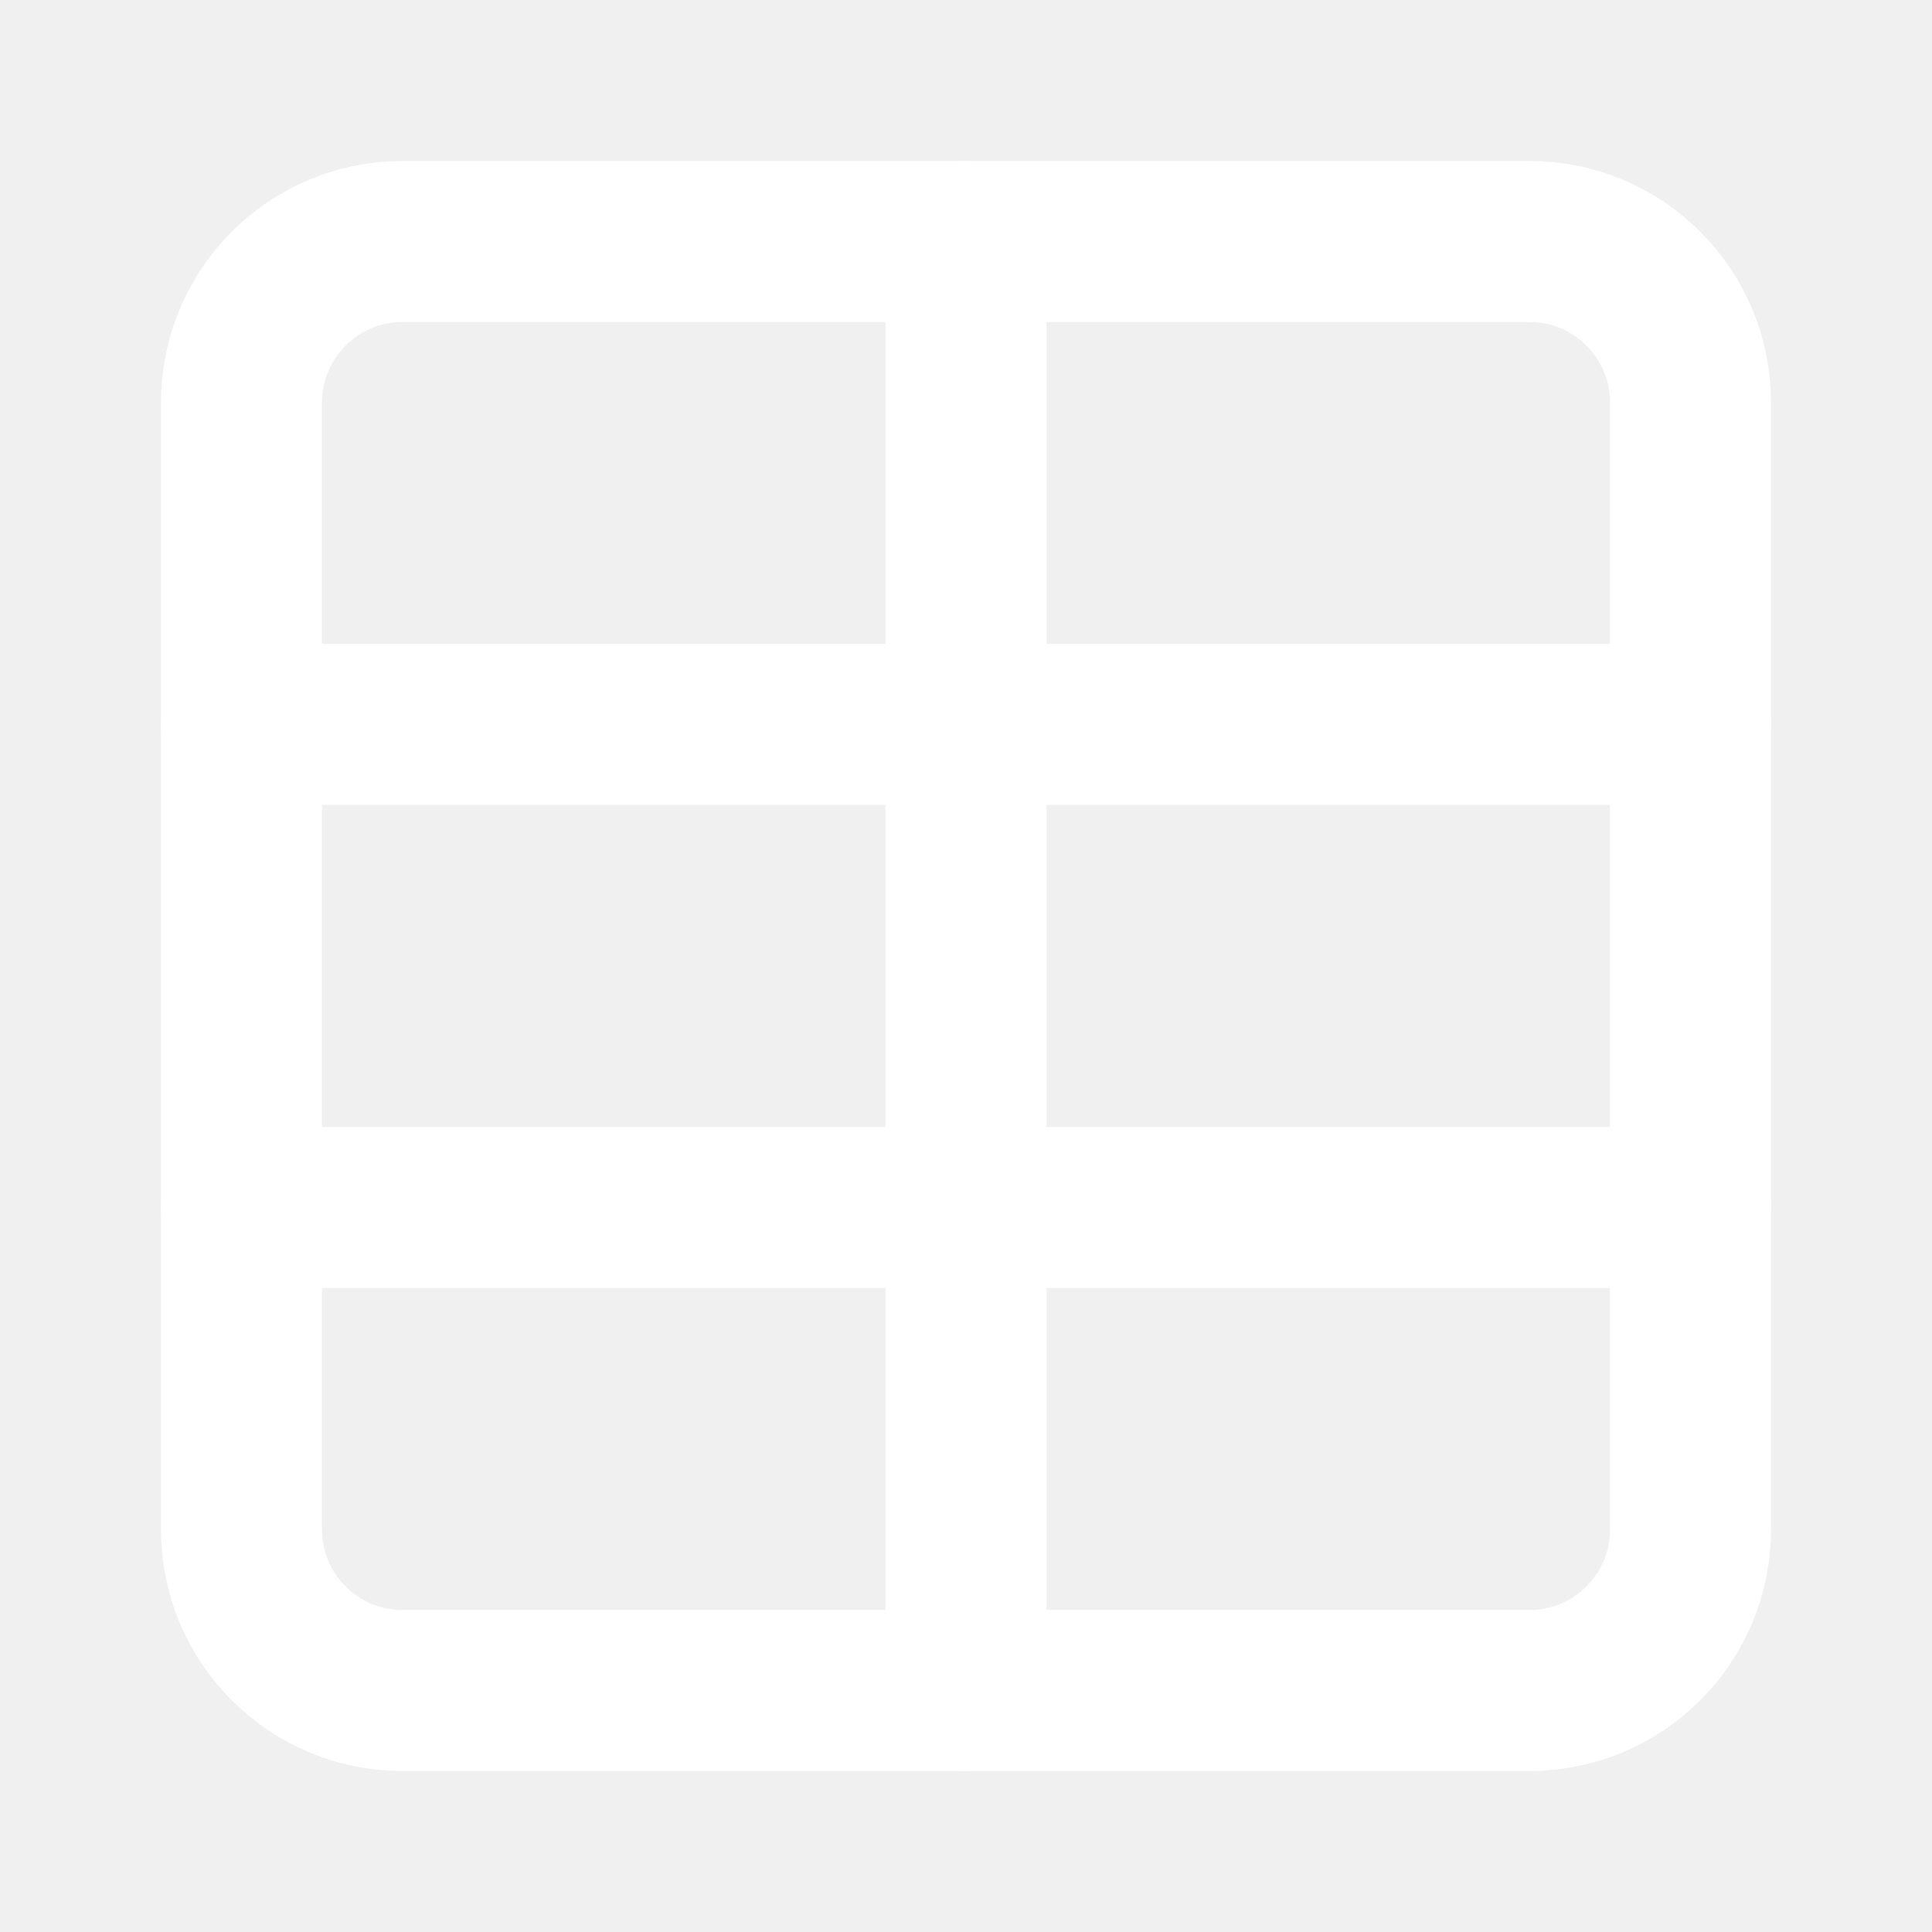
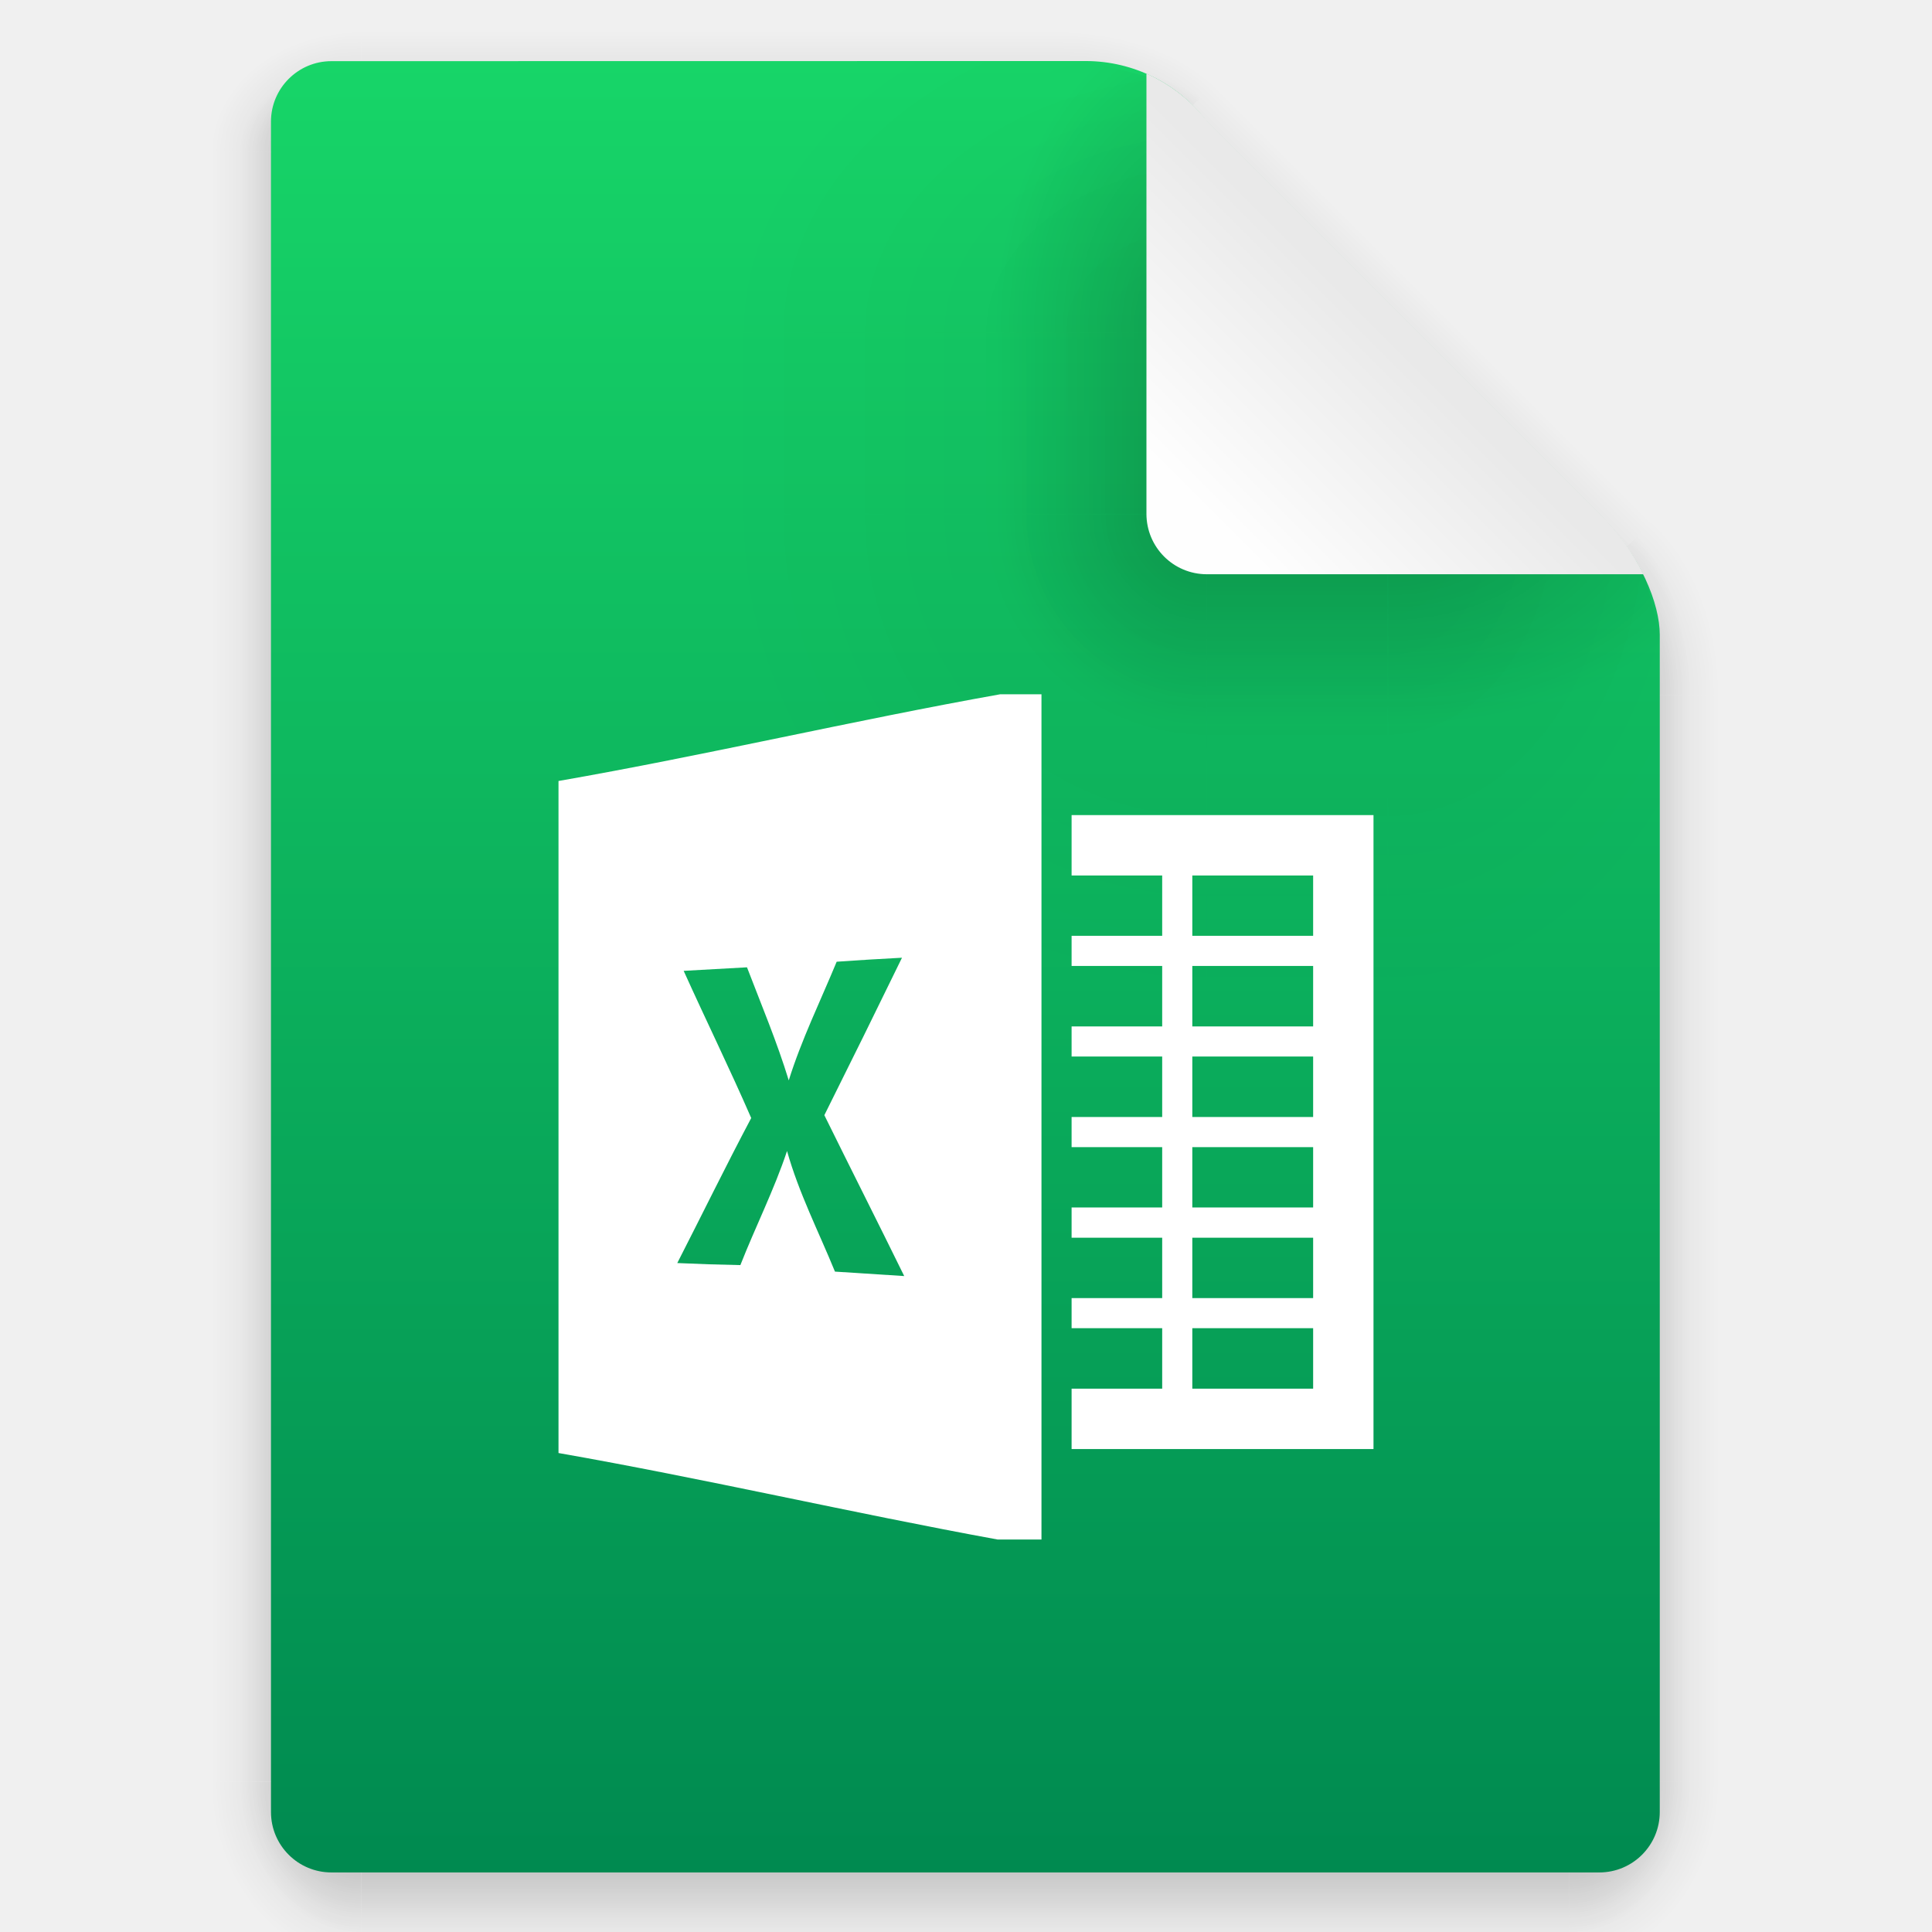
- <svg xmlns="http://www.w3.org/2000/svg" viewBox="0 0 24 24" fill="none" stroke="white" stroke-width="2" stroke-linecap="round" stroke-linejoin="round">
-   <path d="M12 3v18" />
-   <rect width="18" height="18" x="3" y="3" rx="2" />
-   <path d="M3 9h18" />
-   <path d="M3 15h18" />
+ <svg xmlns="http://www.w3.org/2000/svg" xmlns:xlink="http://www.w3.org/1999/xlink" width="64" height="64" viewBox="0 0 16.933 16.933">
+   <defs>
+     <linearGradient xlink:href="#a" id="b" x1="7.937" x2="7.937" y1="15.346" y2="16.933" gradientUnits="userSpaceOnUse" />
+     <linearGradient id="a">
+       <stop offset="0" />
+       <stop offset="1" stop-opacity="0" />
+     </linearGradient>
+     <linearGradient xlink:href="#a" id="d" x1="43" x2="46.748" y1="12" y2="8.252" gradientUnits="userSpaceOnUse" />
+     <linearGradient xlink:href="#a" id="f" x1="5.821" x2="5.821" y1="1.058" gradientUnits="userSpaceOnUse" />
+     <linearGradient xlink:href="#a" id="h" x1="13.758" x2="15.081" y1="10.583" y2="10.583" gradientUnits="userSpaceOnUse" />
+     <linearGradient xlink:href="#a" id="i" x1="3.175" x2="1.852" y1="8.466" y2="8.466" gradientUnits="userSpaceOnUse" />
+     <linearGradient xlink:href="#a" id="l" x1="7.937" x2="7.937" y1="15.346" y2="16.668" gradientUnits="userSpaceOnUse" />
+     <linearGradient xlink:href="#a" id="n" x1="43" x2="46.004" y1="12" y2="8.996" gradientUnits="userSpaceOnUse" />
+     <linearGradient xlink:href="#a" id="p" x1="5.821" x2="5.821" y1="1.058" y2=".265" gradientUnits="userSpaceOnUse" />
+     <linearGradient xlink:href="#a" id="r" x1="13.758" x2="14.816" y1="10.583" y2="10.583" gradientUnits="userSpaceOnUse" />
+     <linearGradient xlink:href="#a" id="s" x1="3.175" x2="2.117" y1="8.466" y2="8.466" gradientUnits="userSpaceOnUse" />
+     <linearGradient id="v" x1="21.039" x2="21.039" y1="2" y2="62" gradientTransform="translate(45.221 -.507)scale(.26458)" gradientUnits="userSpaceOnUse">
+       <stop offset="0" stop-color="#17d568" />
+       <stop offset="1" stop-color="#008a50" />
+     </linearGradient>
+     <linearGradient xlink:href="#a" id="z" x1="10.583" x2="6.35" y1="3.175" y2="3.175" gradientTransform="matrix(1 0 0 .66667 45.221 1.169)" gradientUnits="userSpaceOnUse" />
+     <linearGradient xlink:href="#a" id="A" x1="10.583" x2="8.731" y1="3.043" y2="3.043" gradientTransform="matrix(1 0 0 .66667 45.221 1.169)" gradientUnits="userSpaceOnUse" />
+     <linearGradient xlink:href="#a" id="D" x1="10.583" x2="6.35" y1="3.175" y2="3.175" gradientTransform="matrix(1 0 0 .66667 -14.574 54.57)" gradientUnits="userSpaceOnUse" />
+     <linearGradient xlink:href="#a" id="E" x1="10.583" x2="8.724" y1="3.043" y2="3.043" gradientTransform="matrix(1 0 0 .66667 -14.574 54.57)" gradientUnits="userSpaceOnUse" />
+     <linearGradient id="G" x1="40" x2="46" y1="17" y2="11" gradientTransform="translate(45.221 -.507)scale(.26458)" gradientUnits="userSpaceOnUse">
+       <stop offset="0" stop-color="#fefefe" />
+       <stop offset="1" stop-color="#e9e9e9" />
+     </linearGradient>
+     <radialGradient xlink:href="#a" id="c" cx="35" cy="4" r="3.728" gradientTransform="matrix(1.696 0 0 1.0731 -24.361 -.292)" gradientUnits="userSpaceOnUse" />
+     <radialGradient xlink:href="#a" id="e" cx="52" cy="22" r="5.206" gradientTransform="matrix(.96042 0 0 1.3331 2.058 -7.328)" gradientUnits="userSpaceOnUse" />
+     <radialGradient xlink:href="#a" id="g" cx="3.175" cy="1.323" r=".794" gradientTransform="matrix(0 -1.3333 1.6667 0 .97 5.292)" gradientUnits="userSpaceOnUse" />
+     <radialGradient xlink:href="#a" id="j" cx="13.758" cy="15.346" r=".794" gradientTransform="matrix(0 2 -1.6667 0 39.334 -12.171)" gradientUnits="userSpaceOnUse" />
+     <radialGradient xlink:href="#a" id="k" cx="3.175" cy="15.346" r=".794" gradientTransform="matrix(-1.6667 0 0 -2 8.466 46.037)" gradientUnits="userSpaceOnUse" />
+     <radialGradient xlink:href="#a" id="m" cx="35" cy="4" r="3.728" gradientTransform="matrix(1.6115 0 0 .80482 -21.403 .78)" gradientUnits="userSpaceOnUse" />
+     <radialGradient xlink:href="#a" id="o" cx="52" cy="22" r="5.206" gradientTransform="matrix(.76834 0 0 1.2272 12.047 -4.999)" gradientUnits="userSpaceOnUse" />
+     <radialGradient xlink:href="#a" id="q" cx="3.175" cy="1.323" r=".794" gradientTransform="matrix(0 -1 1.3333 0 1.411 4.233)" gradientUnits="userSpaceOnUse" />
+     <radialGradient xlink:href="#a" id="t" cx="13.758" cy="15.346" r=".794" gradientTransform="matrix(0 1.6667 -1.3333 0 34.219 -7.585)" gradientUnits="userSpaceOnUse" />
+     <radialGradient xlink:href="#a" id="u" cx="3.175" cy="15.346" r=".794" gradientTransform="matrix(-1.3333 0 0 -1.6667 7.408 40.921)" gradientUnits="userSpaceOnUse" />
+     <radialGradient xlink:href="#a" id="w" cx="40" cy="12" r="8" gradientTransform="matrix(.39687 0 0 -.52916 41.517 10.341)" gradientUnits="userSpaceOnUse" />
+     <radialGradient xlink:href="#a" id="x" cx="10.583" cy="4.233" r="2.117" gradientTransform="matrix(-2 0 0 -2 76.971 12.457)" gradientUnits="userSpaceOnUse" />
+     <radialGradient xlink:href="#a" id="y" cx="40" cy="12" r="8" gradientTransform="matrix(0 -.39687 .52916 0 49.455 18.278)" gradientUnits="userSpaceOnUse" />
+     <radialGradient xlink:href="#a" id="B" cx="10.583" cy="4.233" r="2.117" gradientTransform="matrix(-.875 0 0 -.87849 65.065 7.71)" gradientUnits="userSpaceOnUse" />
+     <radialGradient xlink:href="#a" id="C" cx="40" cy="12" r="8" gradientTransform="matrix(0 -.34601 .23278 0 53.011 16.244)" gradientUnits="userSpaceOnUse" />
+     <radialGradient xlink:href="#a" id="F" cx="40" cy="12" r="8" gradientTransform="matrix(.3793 0 0 -.23243 42.22 6.78)" gradientUnits="userSpaceOnUse" />
+   </defs>
+   <g transform="translate(-45.227 .514)">
+     <g opacity=".15">
+       <path fill="url(#b)" d="M3.175 15.346h10.583v1.587H3.175z" opacity="1" transform="translate(45.221 -.243)" />
+       <path fill="url(#c)" d="M35 0v7l7-7z" opacity="1" transform="translate(45.221 -.243)scale(.26458)" />
+       <path fill="url(#d)" d="m42 0-7 7 14 15 9-9V3.545L54.455 0z" opacity="1" transform="translate(45.221 -.243)scale(.26458)" />
+       <path fill="url(#e)" d="m58 13-9 9h9z" opacity="1" transform="translate(45.221 -.243)scale(.26458)" />
+       <path fill="url(#f)" d="M3.175 0H9.26v1.058H3.175z" opacity="1" transform="translate(45.221 -.243)" />
+       <path fill="url(#g)" d="M1.587 0h1.587v1.058H1.587z" opacity="1" transform="translate(45.221 -.243)" />
+       <path fill="url(#h)" d="M13.758 5.821h1.587v9.525h-1.587z" opacity="1" transform="translate(45.221 -.243)" />
+       <path fill="url(#i)" d="M1.587 1.058h1.587v14.287H1.587z" opacity="1" transform="translate(45.221 -.243)" />
+       <path fill="url(#j)" d="M13.758 15.346h1.587v1.587h-1.587z" opacity="1" transform="translate(45.221 -.243)" />
+       <path fill="url(#k)" d="M1.587 15.346h1.587v1.587H1.587z" opacity="1" transform="translate(45.221 -.243)" />
+     </g>
+     <g opacity=".25" transform="translate(45.221 -.243)">
+       <path fill="url(#l)" d="M3.175 15.346h10.583v1.587H3.175z" opacity="1" />
+       <path fill="url(#m)" d="M35 0v7l7-7z" opacity="1" transform="scale(.26458)" />
+       <path fill="url(#n)" d="m42 0-7 7 14 15 9-9V3.545L54.455 0z" opacity="1" transform="scale(.26458)" />
+       <path fill="url(#o)" d="m58 13-9 9h9z" opacity="1" transform="scale(.26458)" />
+       <path fill="url(#p)" d="M3.175 0H9.26v1.058H3.175z" opacity="1" />
+       <rect width="1.587" height="1.058" x="1.587" fill="url(#q)" opacity="1" ry="0" />
+       <path fill="url(#r)" d="M13.758 5.821h1.587v9.525h-1.587z" opacity="1" />
+       <path fill="url(#s)" d="M1.587 1.058h1.587v14.287H1.587z" opacity="1" />
+       <path fill="url(#t)" d="M13.758 15.346h1.587v1.587h-1.587z" opacity="1" />
+       <path fill="url(#u)" d="M1.587 15.346h1.587v1.587H1.587z" opacity="1" />
+     </g>
+     <path fill="url(#v)" d="M48.132.022a.53.53 0 0 0-.53.53v14.815c0 .293.237.53.53.53h11.112a.53.53 0 0 0 .53-.53V5.048c0-.264-.162-.69-.53-1.058L55.804.55a1.33 1.33 0 0 0-1.058-.529z" />
+     <path fill="url(#w)" d="M57.392 3.99v4.234h2.381V5.049c0-.035-.007-.08-.01-.12-.04-.263-.202-.621-.519-.938z" opacity=".05" />
+     <path fill="none" d="M53.942-.785h6.636V5.85h-6.636z" />
+     <rect width="4.233" height="4.233" x="51.571" y="3.991" fill="url(#x)" opacity=".05" ry="0" />
+     <path fill="url(#y)" d="M51.571.022v2.381h4.233V.551a1.33 1.33 0 0 0-1.058-.529z" opacity=".05" />
+     <rect width="4.233" height="1.587" x="51.571" y="2.403" fill="url(#z)" opacity=".05" ry="0" />
+     <rect width="2.91" height="1.587" x="52.894" y="2.403" fill="url(#A)" opacity=".2" ry="0" />
+     <rect width="2.91" height="2.91" x="52.894" y="3.991" fill="url(#B)" opacity=".2" ry="0" />
+     <path fill="url(#C)" d="M52.894.022v2.381h2.91V.551a1.4 1.4 0 0 0-.444-.375l-.614-.154z" opacity=".2" />
+     <rect width="4.233" height="1.587" x="-8.224" y="55.804" fill="url(#D)" opacity=".05" ry="0" transform="rotate(-90)" />
+     <rect width="2.91" height="1.587" x="-6.901" y="55.804" fill="url(#E)" opacity=".2" ry="0" transform="rotate(-90)" />
+     <path fill="url(#F)" d="M57.392 3.99v2.911h2.381V5.05l-.116-.466c-.086-.192-.22-.4-.413-.592z" opacity=".2" />
+     <path fill="url(#G)" d="M55.275.133v3.856c0 .293.236.53.53.53h3.826a2 2 0 0 0-.382-.53l-3.44-3.44a1.4 1.4 0 0 0-.529-.416z" />
+   </g>
+   <path fill="#fff" d="M8.766 6.085c-1.29.23-2.581.535-3.871.76v5.89c1.283.225 2.567.524 3.848.758h.385V6.085zm-.861 2.31q-.336.69-.68 1.379c.232.471.469.939.7 1.41l-.607-.039c-.143-.35-.317-.69-.42-1.057-.114.342-.277.664-.409 1q-.276-.005-.553-.018c.217-.424.425-.85.648-1.271-.189-.434-.397-.858-.592-1.29l.555-.031c.126.329.263.654.366.991.112-.358.277-.694.42-1.04q.284-.02.572-.035zm1.487-1.251v.529h.794v.529h-.794v.264h.794v.53h-.794v.264h.794v.53h-.794v.264h.794v.529h-.794v.265h.794v.529h-.794v.264h.794v.53h-.794v.529h2.646V7.144zm1.058.529h1.059v.529H10.45zm0 .793h1.059v.53H10.45zm0 .794h1.059v.53H10.45zm0 .794h1.059v.529H10.45zm0 .794h1.059v.529H10.45zm0 .793h1.059v.53H10.45z" />
</svg>
